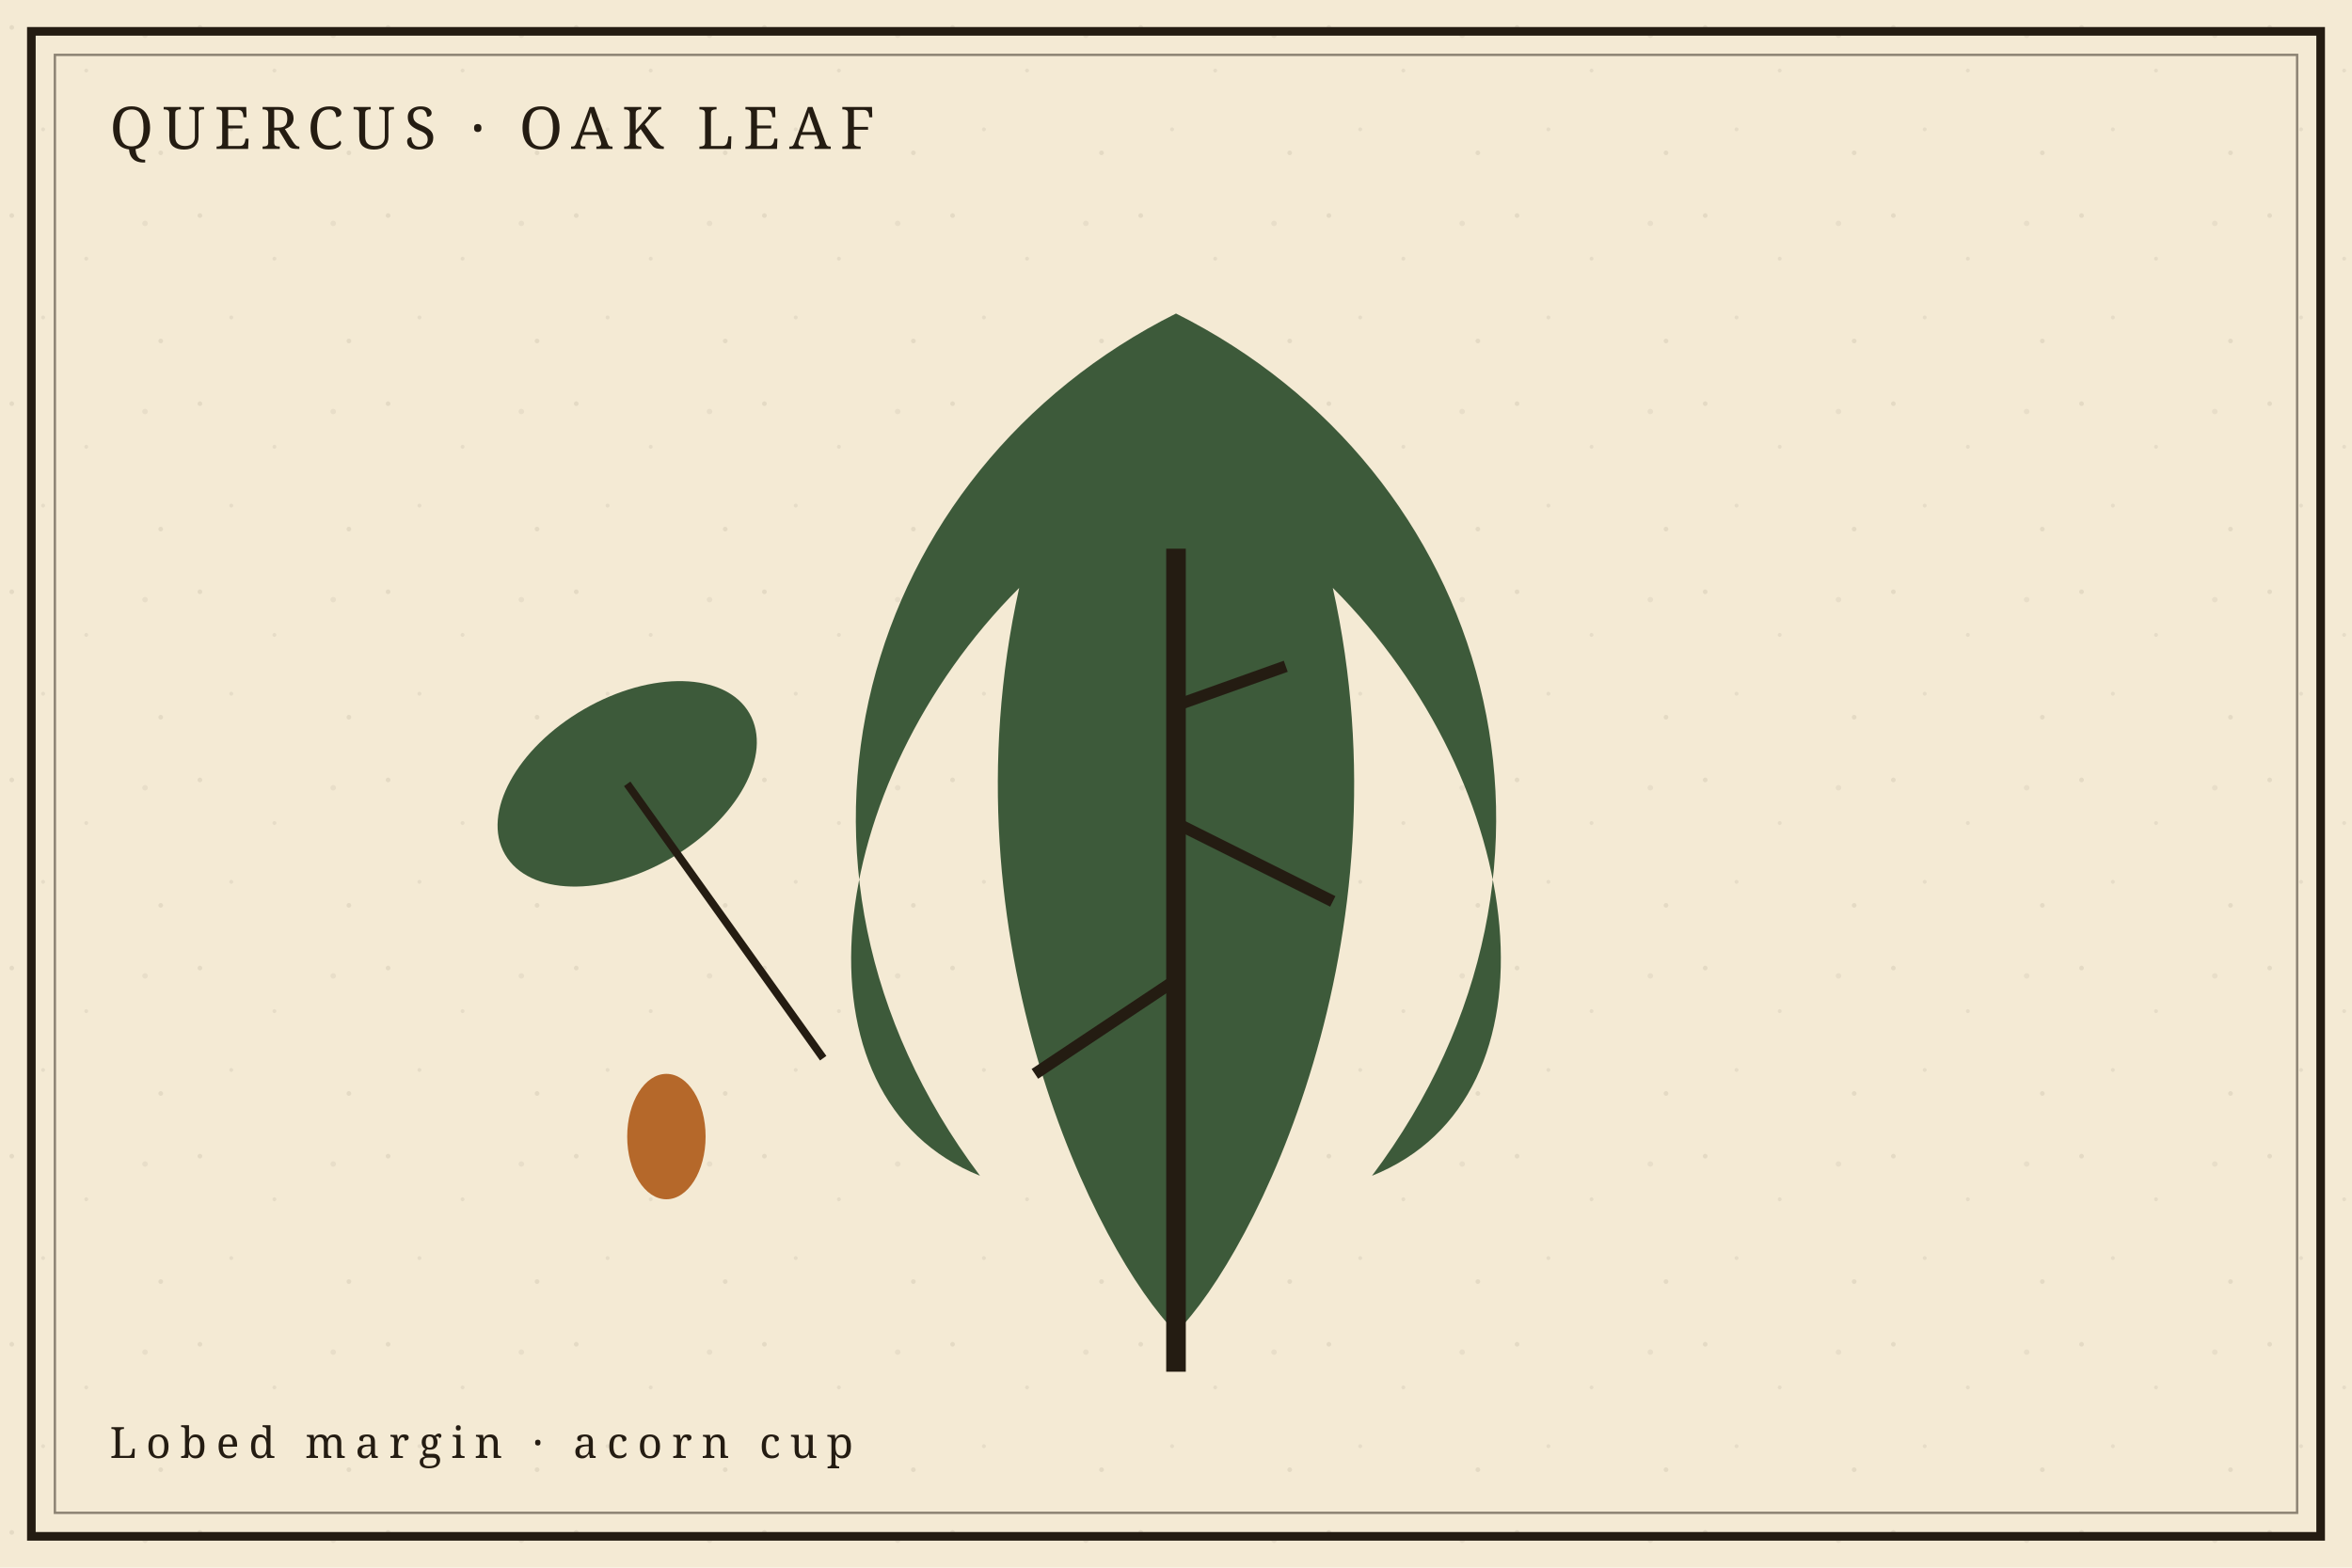
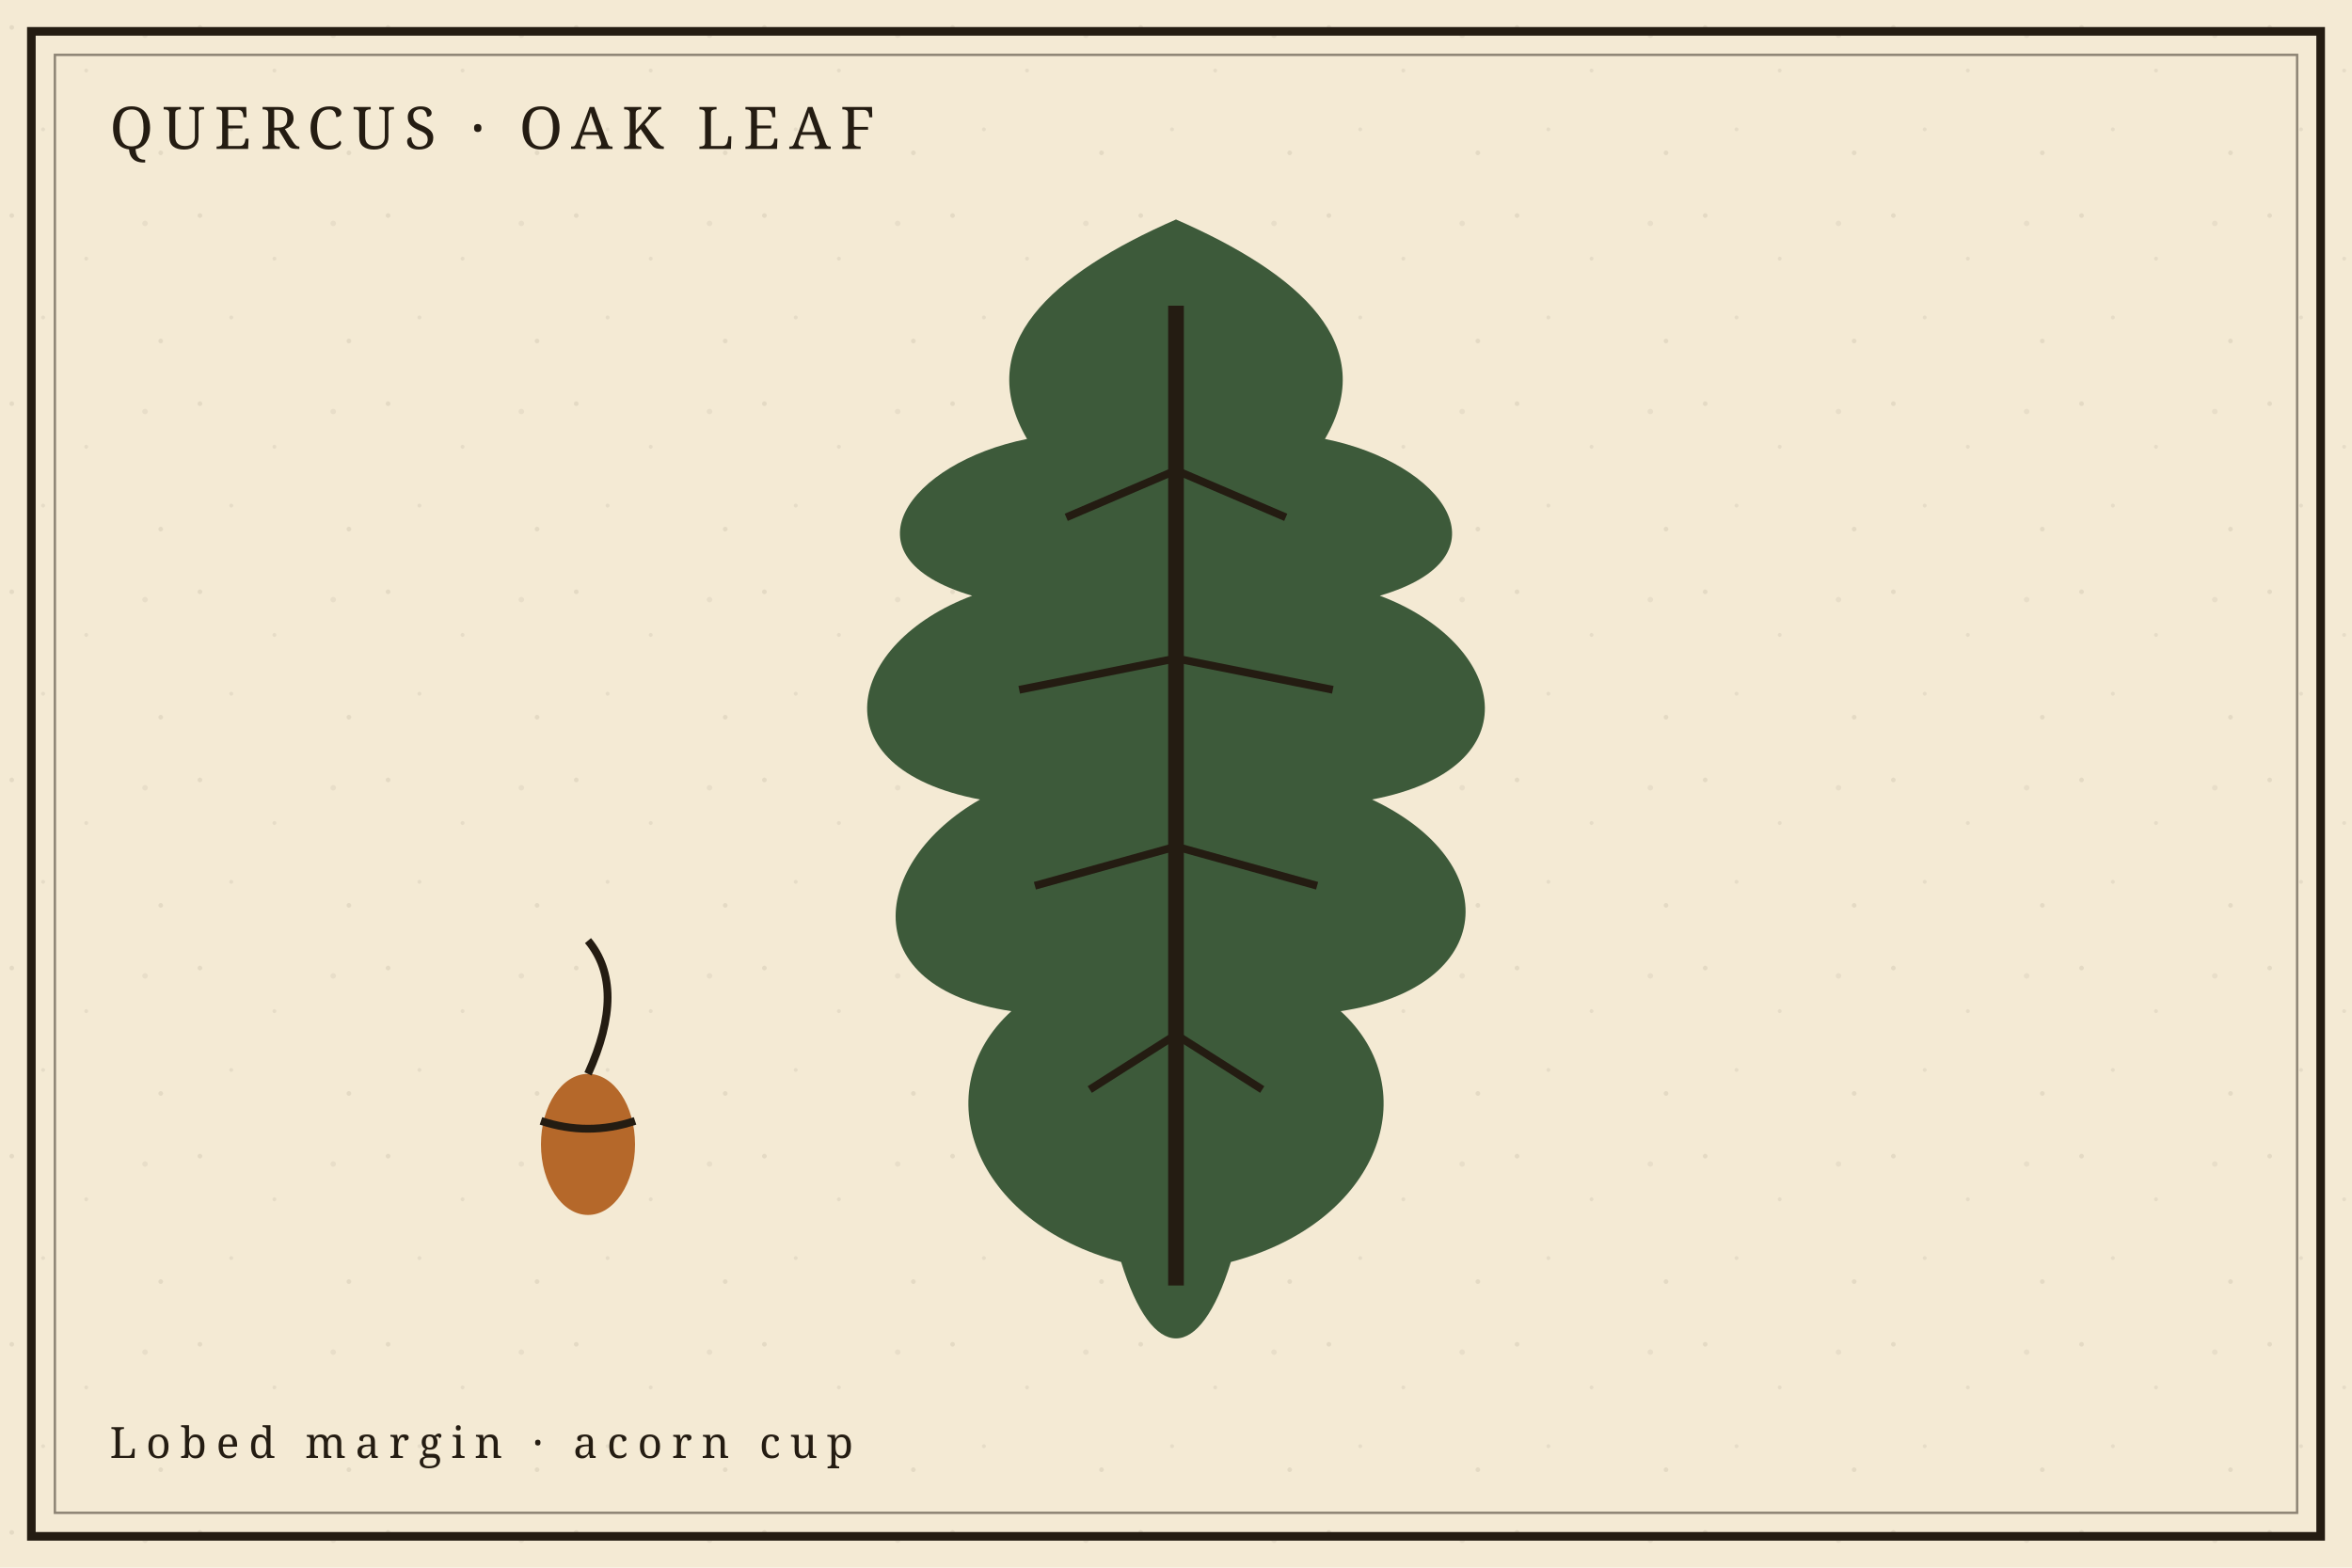
<svg xmlns="http://www.w3.org/2000/svg" viewBox="0 0 600 400" width="600" height="400" role="img">
  <defs>
    <pattern id="hatch" width="6" height="6" patternUnits="userSpaceOnUse">
      <path d="M0 6 L6 0" stroke="#241c12" stroke-width="0.45" opacity="0.18" />
    </pattern>
    <pattern id="grain" width="48" height="48" patternUnits="userSpaceOnUse">
      <circle cx="3" cy="7" r="0.6" fill="#241c12" opacity="0.08" />
      <circle cx="22" cy="18" r="0.5" fill="#241c12" opacity="0.07" />
      <circle cx="37" cy="9" r="0.7" fill="#241c12" opacity="0.06" />
      <circle cx="11" cy="33" r="0.5" fill="#241c12" opacity="0.07" />
      <circle cx="41" cy="39" r="0.6" fill="#241c12" opacity="0.08" />
    </pattern>
    <pattern id="rule" width="100" height="28" patternUnits="userSpaceOnUse">
      <path d="M0 27 H100" stroke="#241c12" stroke-width="0.4" opacity="0.12" />
    </pattern>
  </defs>
  <rect width="600" height="400" fill="#f4ead4" />
  <rect width="600" height="400" fill="url(#grain)" />
-   <path d="M300 80 C 220 120, 190 220, 250 300 C 200 280, 210 200, 260 150 C 240 240, 280 320, 300 340 C 320 320, 360 240, 340 150 C 390 200, 400 280, 350 300 C 410 220, 380 120, 300 80 Z" fill="#3d5a3a" />
-   <path d="M300 140 v210" stroke="#241c12" stroke-width="5" />
-   <path d="M300 210 l 40 20 M300 250 l -36 24 M300 180 l 28 -10" stroke="#241c12" stroke-width="3" />
-   <ellipse cx="160" cy="200" rx="36" ry="22" fill="#3d5a3a" transform="rotate(-30 160 200)" />
-   <path d="M160 200 l 50 70" stroke="#241c12" stroke-width="2" />
-   <ellipse cx="170" cy="290" rx="10" ry="16" fill="#b5682a" />
+   <path d="M300 56       C 268 70, 248 88, 262 112 C 232 118, 214 142, 248 152       C 216 164, 208 196, 250 204 C 222 220, 218 252, 258 258       C 236 278, 248 312, 286 322       C 294 348, 306 348, 314 322       C 352 312, 364 278, 342 258 C 382 252, 384 220, 350 204       C 392 196, 384 164, 352 152 C 386 142, 368 118, 338 112       C 352 88, 332 70, 300 56 Z" fill="#3d5a3a" />
+   <path d="M300 78 v250" stroke="#241c12" stroke-width="4" />
+   <path d="M300 120 l -28 12 M300 120 l 28 12 M300 168 l -40 8 M300 168 l 40 8 M300 216 l -36 10 M300 216 l 36 10 M300 264 l -22 14 M300 264 l 22 14" stroke="#241c12" stroke-width="2" />
+   <ellipse cx="150" cy="292" rx="12" ry="18" fill="#b5682a" />
+   <path d="M150 274 q 10 -22 0 -34" fill="none" stroke="#241c12" stroke-width="2" />
+   <path d="M138 286 q 12 4 24 0" fill="none" stroke="#241c12" stroke-width="2" />
  <text x="28" y="38" font-family="Georgia, serif" font-size="15" letter-spacing="2.4" fill="#241c12">QUERCUS  ·  OAK LEAF</text>
  <text x="28" y="372" font-family="Georgia, serif" font-size="11" letter-spacing="2.4" fill="#241c12">Lobed margin · acorn cup</text>
  <rect x="8" y="8" width="584" height="384" fill="none" stroke="#241c12" stroke-width="2.2" />
  <rect x="14" y="14" width="572" height="372" fill="none" stroke="#241c12" stroke-width="0.6" opacity="0.5" />
</svg>
